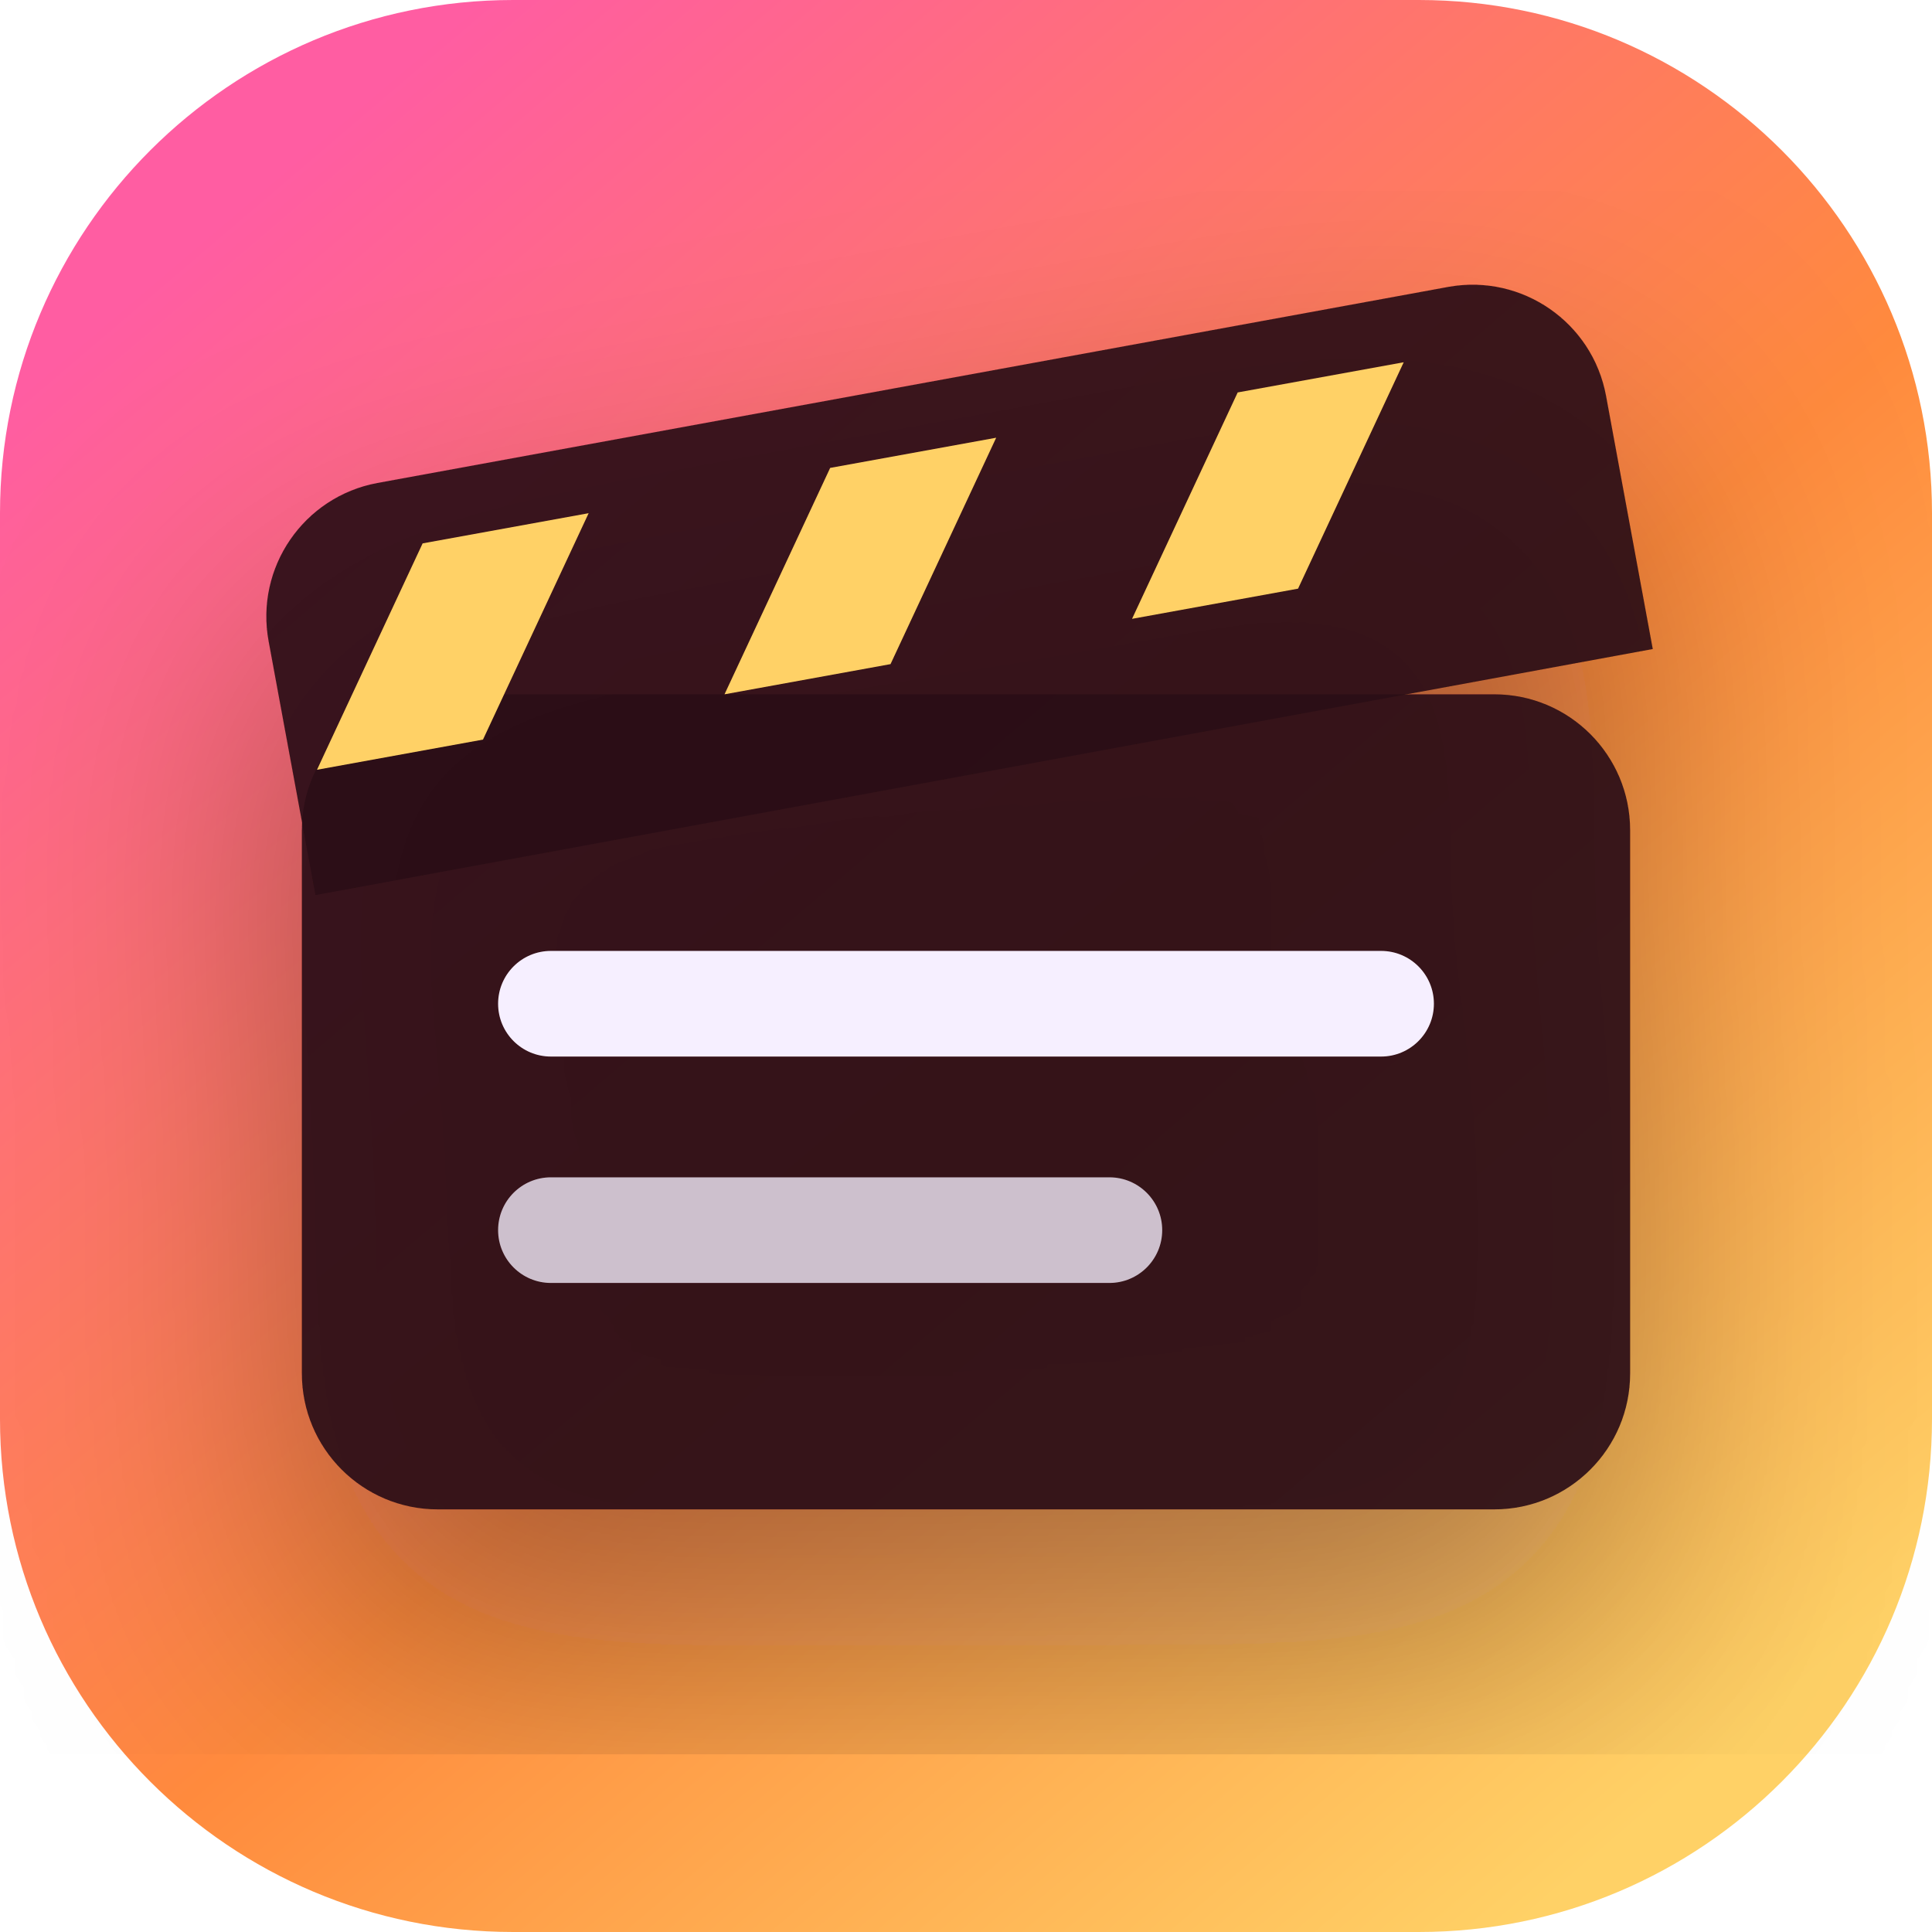
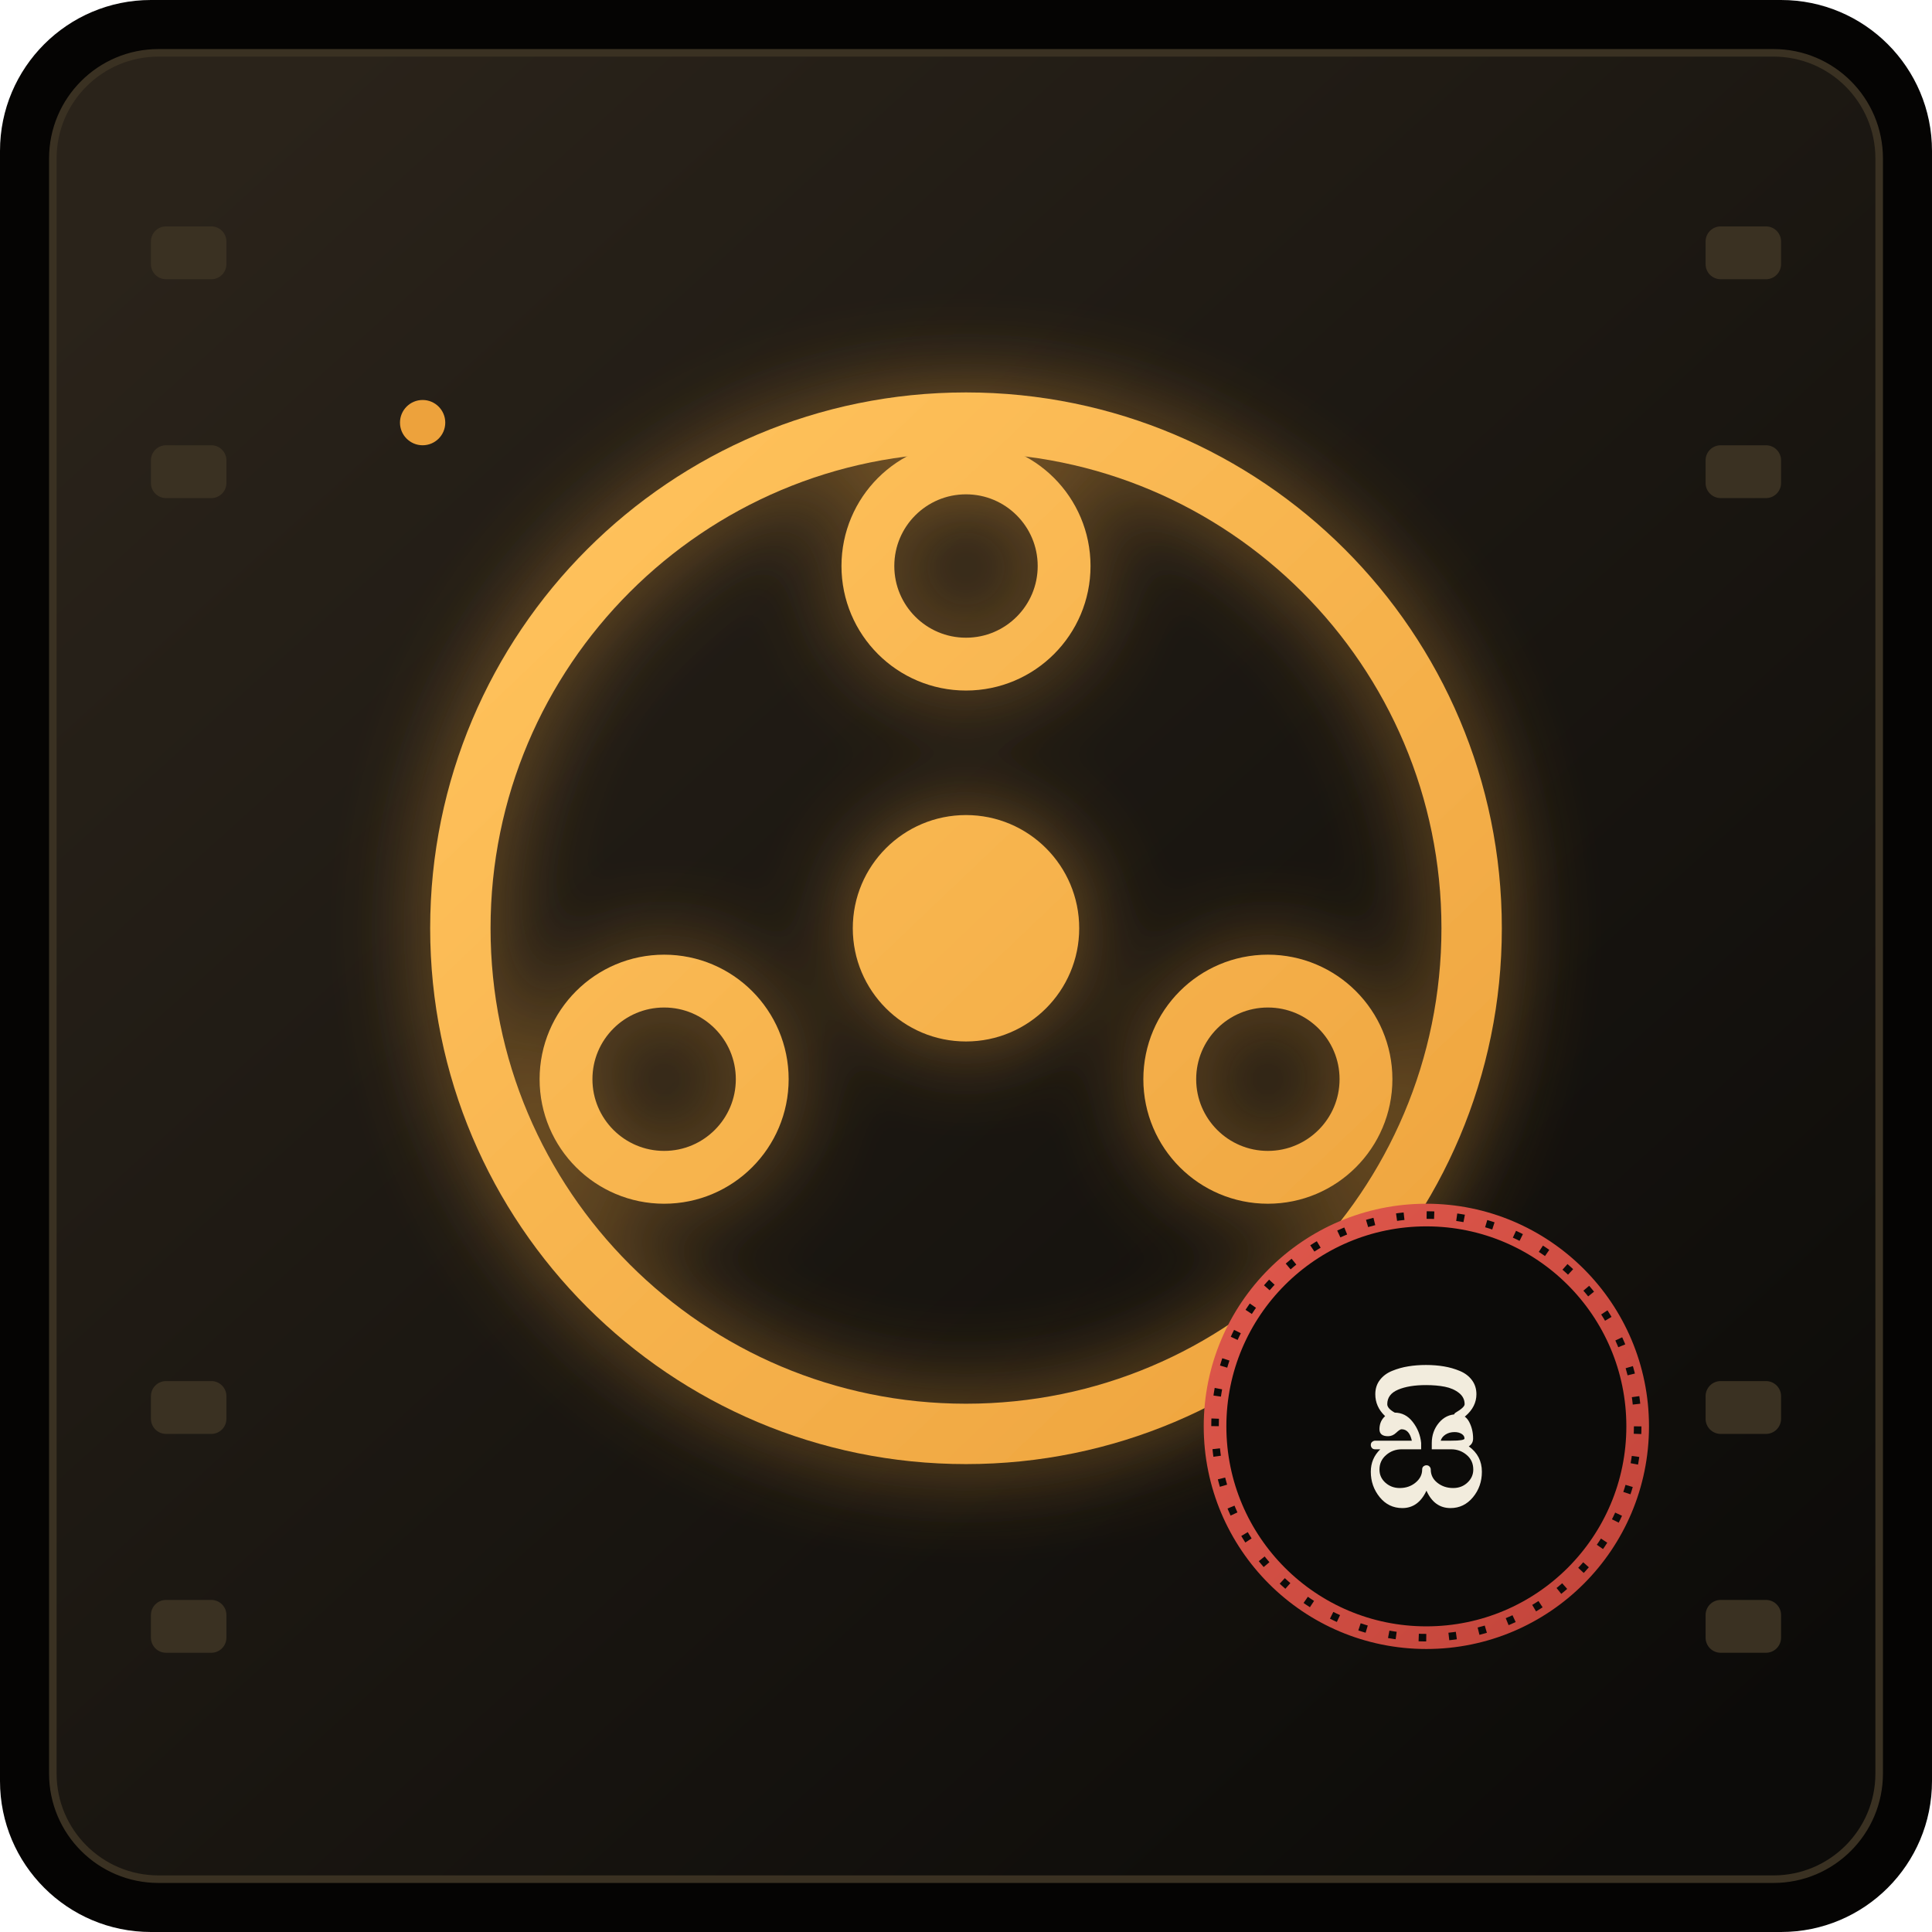
- <svg xmlns="http://www.w3.org/2000/svg" viewBox="0 0 128 128" role="img" aria-label="Cine subtitle mark">
+ <svg xmlns="http://www.w3.org/2000/svg" viewBox="0 0 512 512" role="img" aria-label="Sinhala Subtitle Archive">
  <defs>
-     <linearGradient id="g" x1="20" y1="10" x2="112" y2="118" gradientUnits="userSpaceOnUse">
-       <stop offset="0" stop-color="#ff5da2" />
-       <stop offset=".55" stop-color="#ff8a3d" />
-       <stop offset="1" stop-color="#ffd166" />
+     <linearGradient id="panel" x1="60" y1="40" x2="452" y2="472" gradientUnits="userSpaceOnUse">
+       <stop stop-color="#2a231a" />
+       <stop offset="1" stop-color="#0c0b09" />
    </linearGradient>
-     <filter id="s" x="-20%" y="-20%" width="140%" height="140%">
-       <feDropShadow dx="0" dy="10" stdDeviation="10" flood-color="#12061e" flood-opacity=".35" />
+     <linearGradient id="reel" x1="150" y1="130" x2="390" y2="382" gradientUnits="userSpaceOnUse">
+       <stop stop-color="#ffc25c" />
+       <stop offset="1" stop-color="#eda23c" />
+     </linearGradient>
+     <linearGradient id="badge" x1="324" y1="324" x2="432" y2="432" gradientUnits="userSpaceOnUse">
+       <stop stop-color="#e0584c" />
+       <stop offset="1" stop-color="#c1443a" />
+     </linearGradient>
+     <filter id="amberGlow" x="-40%" y="-40%" width="180%" height="180%">
+       <feGaussianBlur stdDeviation="12" result="blur" />
+       <feFlood flood-color="#eda23c" flood-opacity=".5" result="color" />
+       <feComposite in="color" in2="blur" operator="in" result="glow" />
+       <feMerge>
+         <feMergeNode in="glow" />
+         <feMergeNode in="SourceGraphic" />
+       </feMerge>
    </filter>
  </defs>
-   <rect width="128" height="128" rx="34" fill="url(#g)" />
-   <g filter="url(#s)">
-     <path d="M29 46h70a9 9 0 0 1 9 9v36a9 9 0 0 1-9 9H29a9 9 0 0 1-9-9V55a9 9 0 0 1 9-9Z" fill="#2a0a12" opacity=".92" />
-     <path d="M25 32 96 19a9 9 0 0 1 10.4 7.2l3.1 16.8-88.6 16.3-3.1-16.8A9 9 0 0 1 25 32Z" fill="#2a0a12" opacity=".92" />
-     <path d="m28 36 11-2-7 15-11 2 7-15Zm27-5 11-2-7 15-11 2 7-15Zm27-5 11-2-7 15-11 2 7-15Z" fill="#ffd166" />
-     <rect x="33" y="63" width="62" height="7" rx="3.5" fill="#f6efff" />
-     <rect x="33" y="78" width="44" height="7" rx="3.5" fill="#f6efff" opacity=".78" />
+   <rect width="512" height="512" rx="40" fill="#050403" />
+   <rect x="14" y="14" width="484" height="484" rx="28" fill="url(#panel)" />
+   <rect x="14" y="14" width="484" height="484" rx="28" fill="none" stroke="#3a3122" stroke-width="2" />
+   <g fill="#3a3122">
+     <rect x="40" y="60" width="20" height="14" rx="4" />
+     <rect x="40" y="118" width="20" height="14" rx="4" />
+     <rect x="40" y="366" width="20" height="14" rx="4" />
+     <rect x="40" y="424" width="20" height="14" rx="4" />
+     <rect x="452" y="60" width="20" height="14" rx="4" />
+     <rect x="452" y="118" width="20" height="14" rx="4" />
+     <rect x="452" y="366" width="20" height="14" rx="4" />
+     <rect x="452" y="424" width="20" height="14" rx="4" />
  </g>
+   <g filter="url(#amberGlow)">
+     <circle cx="256" cy="246" r="134" fill="none" stroke="url(#reel)" stroke-width="16" />
+     <circle cx="256" cy="246" r="30" fill="url(#reel)" />
+     <circle cx="256" cy="150" r="26" fill="none" stroke="url(#reel)" stroke-width="14" />
+     <circle cx="176" cy="286" r="26" fill="none" stroke="url(#reel)" stroke-width="14" />
+     <circle cx="336" cy="286" r="26" fill="none" stroke="url(#reel)" stroke-width="14" />
+   </g>
+   <g>
+     <circle cx="378" cy="378" r="56" fill="#0c0b09" stroke="url(#badge)" stroke-width="6" />
+     <circle cx="378" cy="378" r="56" fill="none" stroke="#0c0b09" stroke-width="2" stroke-dasharray="2 6" />
+     <text x="378" y="399" text-anchor="middle" font-family="Georgia, serif" font-size="44" font-weight="700" fill="#f2ecdd">සි</text>
+   </g>
+   <circle cx="112" cy="112" r="6" fill="#eda23c" />
</svg>
